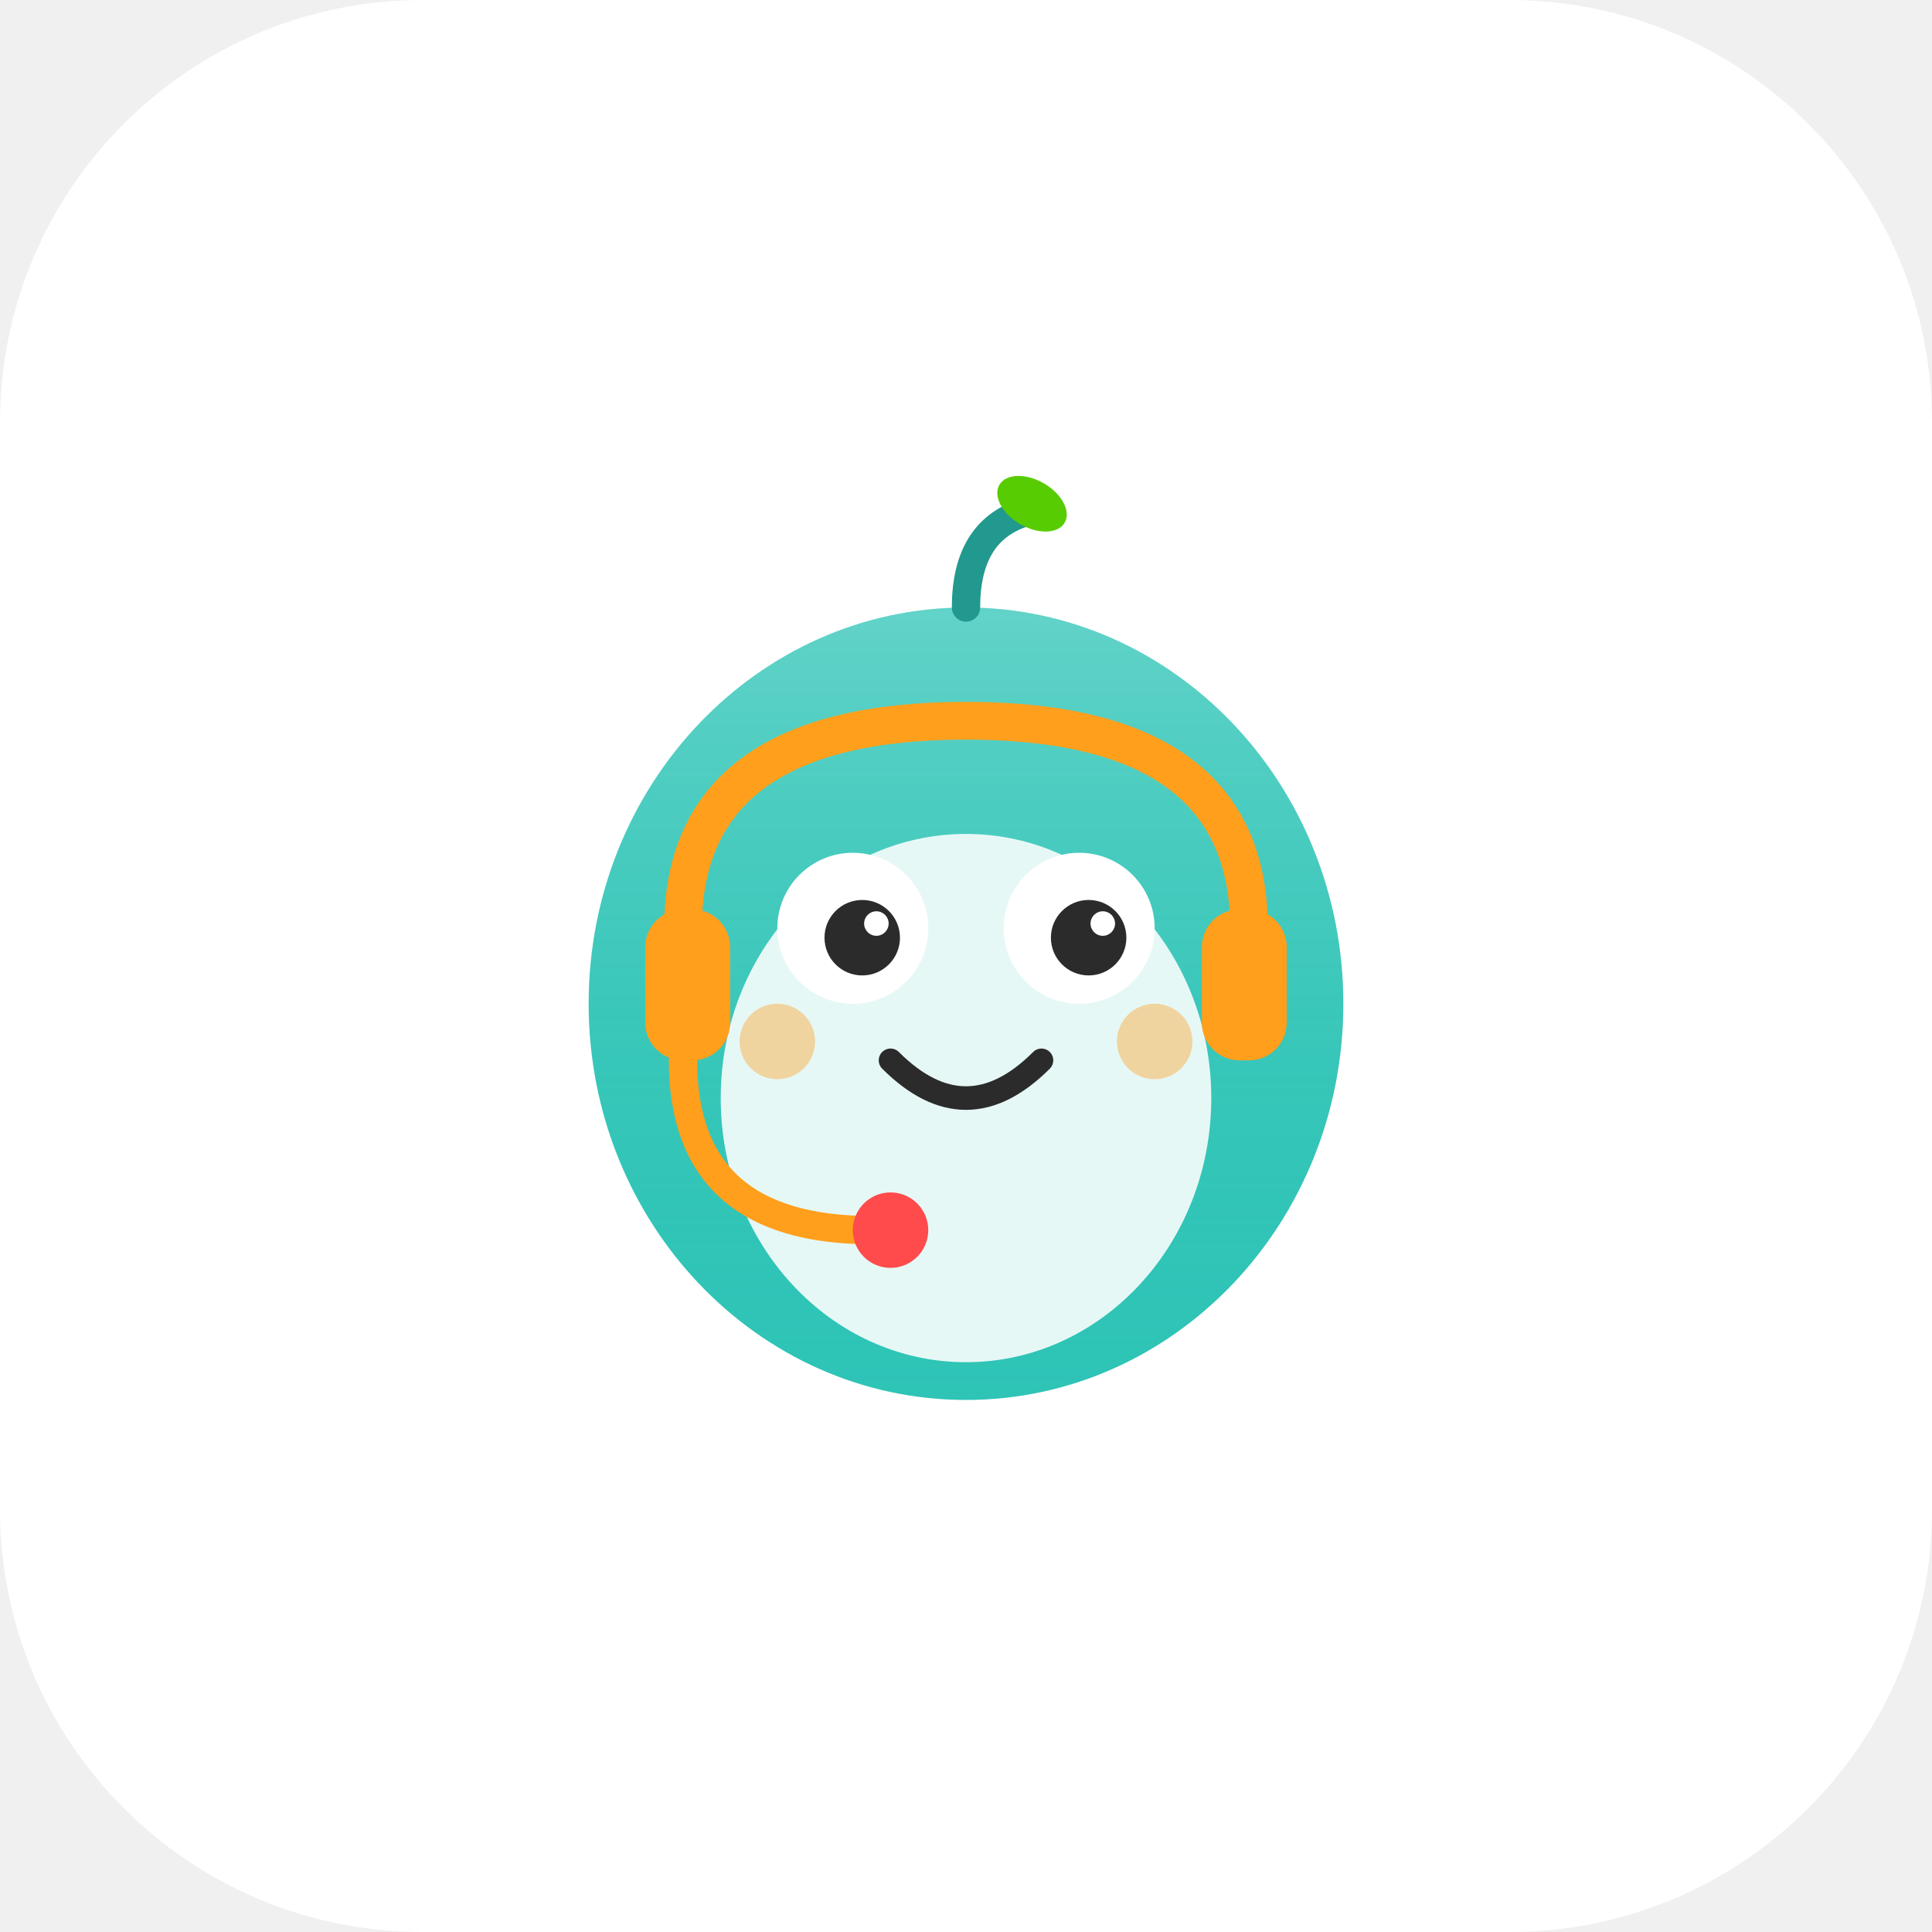
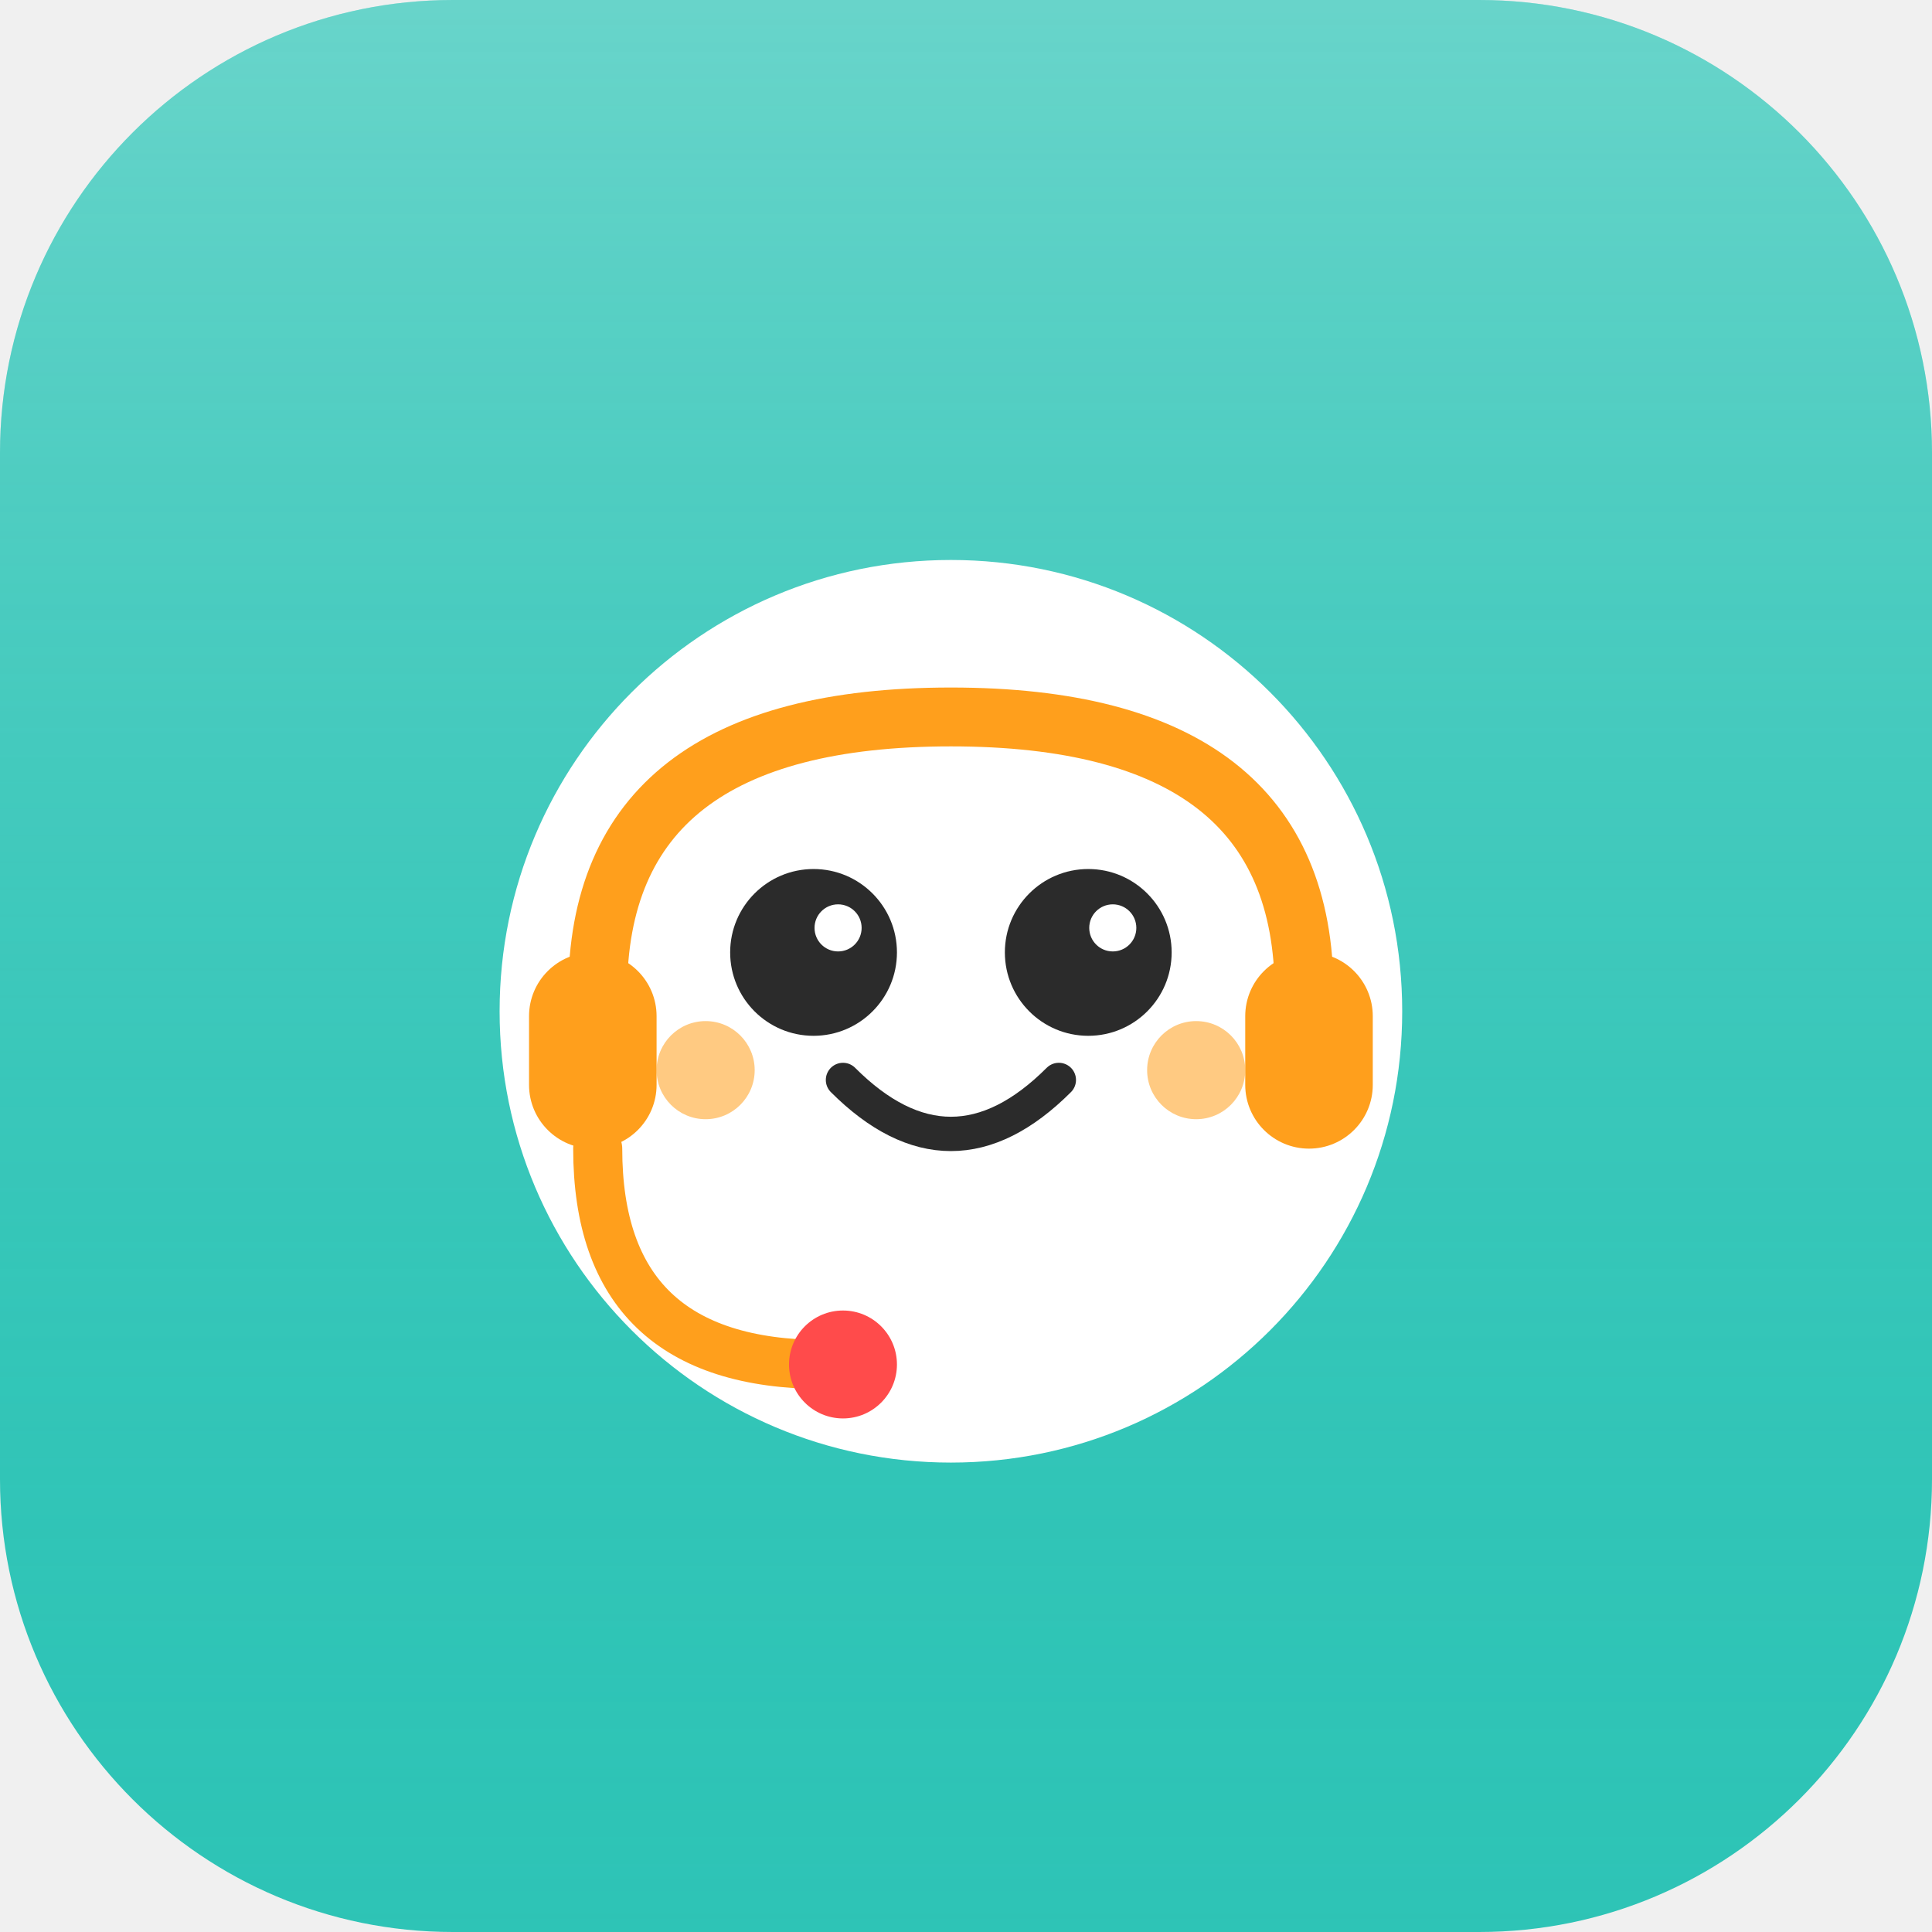
<svg xmlns="http://www.w3.org/2000/svg" width="512" height="512" viewBox="0 0 512 512" fill="none">
-   <rect width="512" height="512" rx="112" fill="#ffffff" />
-   <g transform="translate(106 106) scale(2.5)">
-     <ellipse cx="60" cy="64" rx="40" ry="42" fill="#2EC4B6" />
-     <ellipse cx="60" cy="64" rx="40" ry="42" fill="url(#g)" fill-opacity="0.25" />
-     <ellipse cx="60" cy="74" rx="26" ry="28" fill="#E6F8F6" />
-     <circle cx="48" cy="56" r="8" fill="#fff" />
-     <circle cx="72" cy="56" r="8" fill="#fff" />
-     <circle cx="49" cy="57" r="4" fill="#2B2B2B" />
-     <circle cx="73" cy="57" r="4" fill="#2B2B2B" />
-     <circle cx="50.5" cy="55.5" r="1.3" fill="#fff" />
-     <circle cx="74.5" cy="55.5" r="1.3" fill="#fff" />
-     <circle cx="40" cy="68" r="4" fill="#FF9F1C" fill-opacity="0.4" />
-     <circle cx="80" cy="68" r="4" fill="#FF9F1C" fill-opacity="0.4" />
-     <path d="M52 70 Q60 78 68 70" stroke="#2B2B2B" stroke-width="2.5" stroke-linecap="round" fill="none" />
-     <path d="M60 22 Q60 14 66 12" stroke="#21998E" stroke-width="3" stroke-linecap="round" fill="none" />
-     <ellipse cx="67" cy="11" rx="4" ry="2.5" fill="#58CC02" transform="rotate(30 67 11)" />
-     <path d="M30 56 Q30 34 60 34 Q90 34 90 56" stroke="#FF9F1C" stroke-width="4" stroke-linecap="round" fill="none" />
-     <rect x="26" y="54" width="9" height="16" rx="4" fill="#FF9F1C" />
-     <rect x="85" y="54" width="9" height="16" rx="4" fill="#FF9F1C" />
-     <path d="M30 70 Q30 88 50 88" stroke="#FF9F1C" stroke-width="3" stroke-linecap="round" fill="none" />
-     <circle cx="52" cy="88" r="4" fill="#FF4B4B" />
+   <rect width="512" height="512" rx="120" fill="#2EC4B6" />
+   <rect width="512" height="512" rx="120" fill="url(#bg)" fill-opacity="0.28" />
+   <g transform="translate(96 112) scale(2.6)">
+     <ellipse cx="60" cy="60" rx="46" ry="46" fill="#fff" />
+     <circle cx="46" cy="54" r="8.5" fill="#2B2B2B" />
+     <circle cx="74" cy="54" r="8.5" fill="#2B2B2B" />
+     <circle cx="48.5" cy="51.5" r="2.4" fill="#fff" />
+     <circle cx="76.5" cy="51.5" r="2.4" fill="#fff" />
+     <circle cx="35" cy="66" r="5" fill="#FF9F1C" fill-opacity="0.55" />
+     <circle cx="85" cy="66" r="5" fill="#FF9F1C" fill-opacity="0.55" />
+     <path d="M49 67 Q60 78 71 67" stroke="#2B2B2B" stroke-width="3.5" stroke-linecap="round" fill="none" />
+     <path d="M24 58 Q24 30 60 30 Q96 30 96 58" stroke="#FF9F1C" stroke-width="6" stroke-linecap="round" fill="none" />
+     <rect x="17" y="54" width="13" height="20" rx="6.5" fill="#FF9F1C" />
+     <rect x="90" y="54" width="13" height="20" rx="6.5" fill="#FF9F1C" />
+     <path d="M24 74 Q24 96 47 96" stroke="#FF9F1C" stroke-width="5" stroke-linecap="round" fill="none" />
+     <circle cx="49" cy="96" r="5.5" fill="#FF4B4B" />
  </g>
  <defs>
-     <linearGradient id="g" x1="60" y1="22" x2="60" y2="106" gradientUnits="userSpaceOnUse">
+     <linearGradient id="bg" x1="256" y1="0" x2="256" y2="512" gradientUnits="userSpaceOnUse">
      <stop stop-color="#fff" />
      <stop offset="1" stop-color="#2EC4B6" stop-opacity="0" />
    </linearGradient>
  </defs>
</svg>
